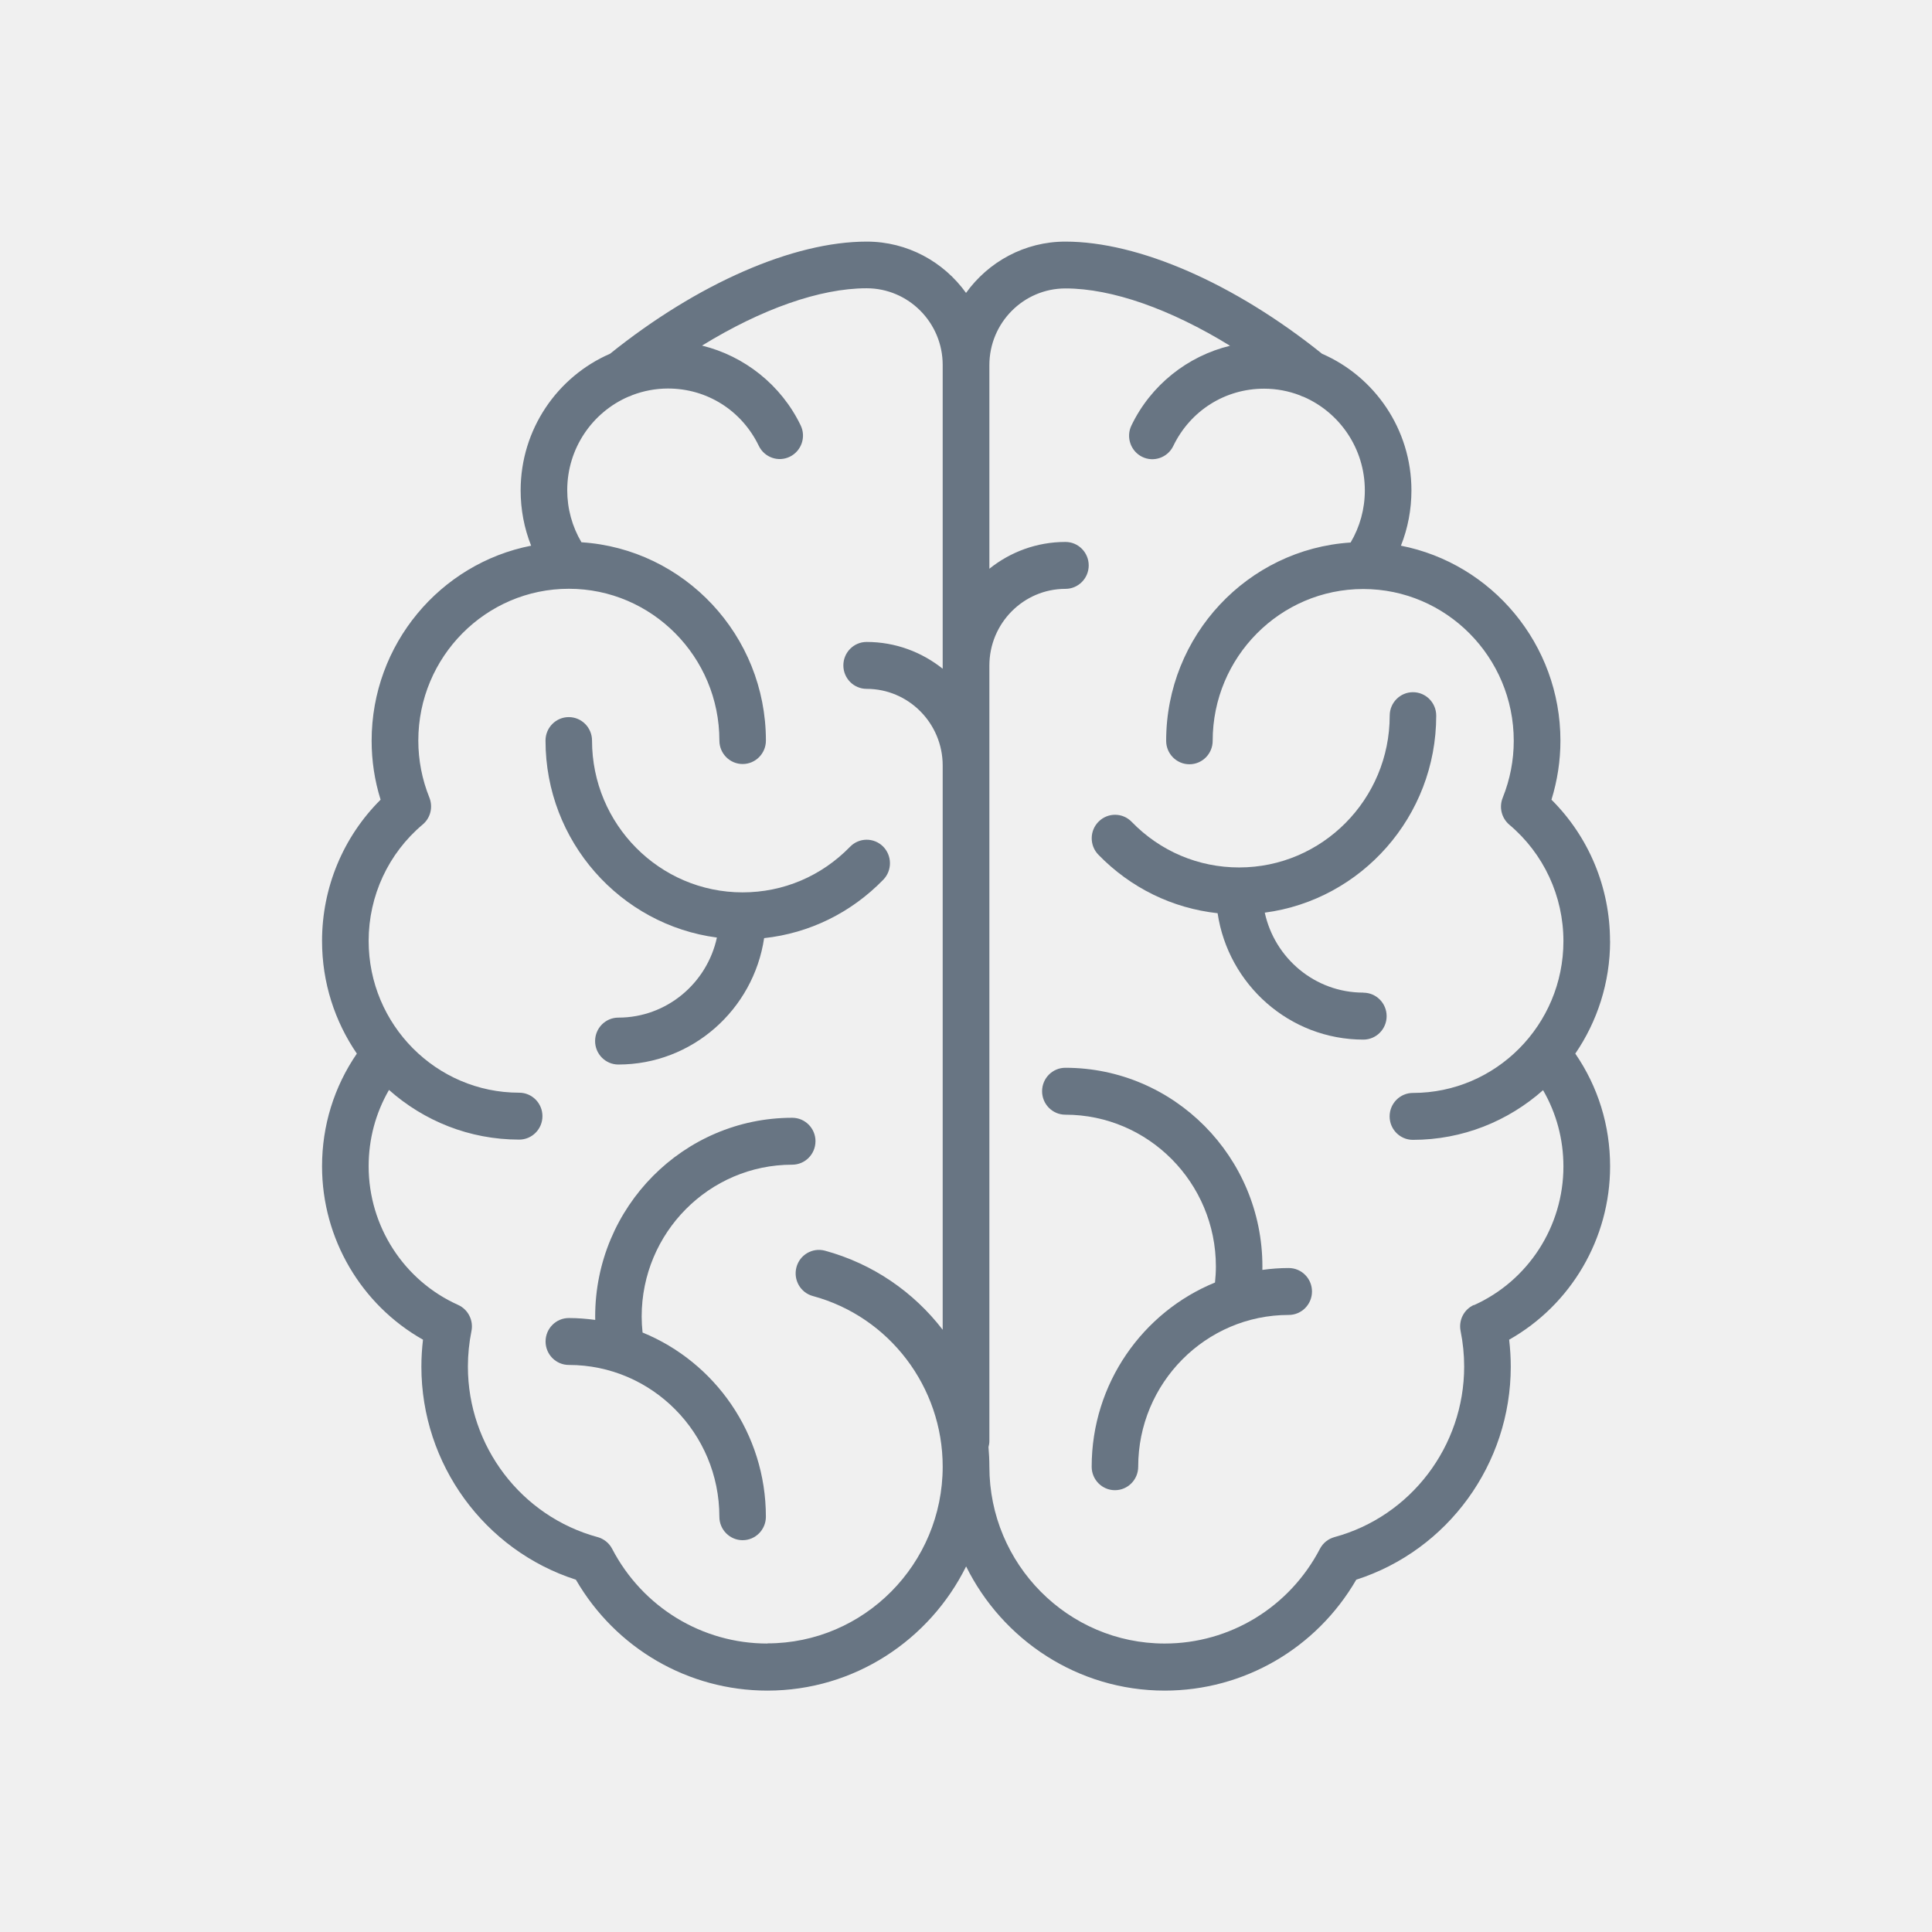
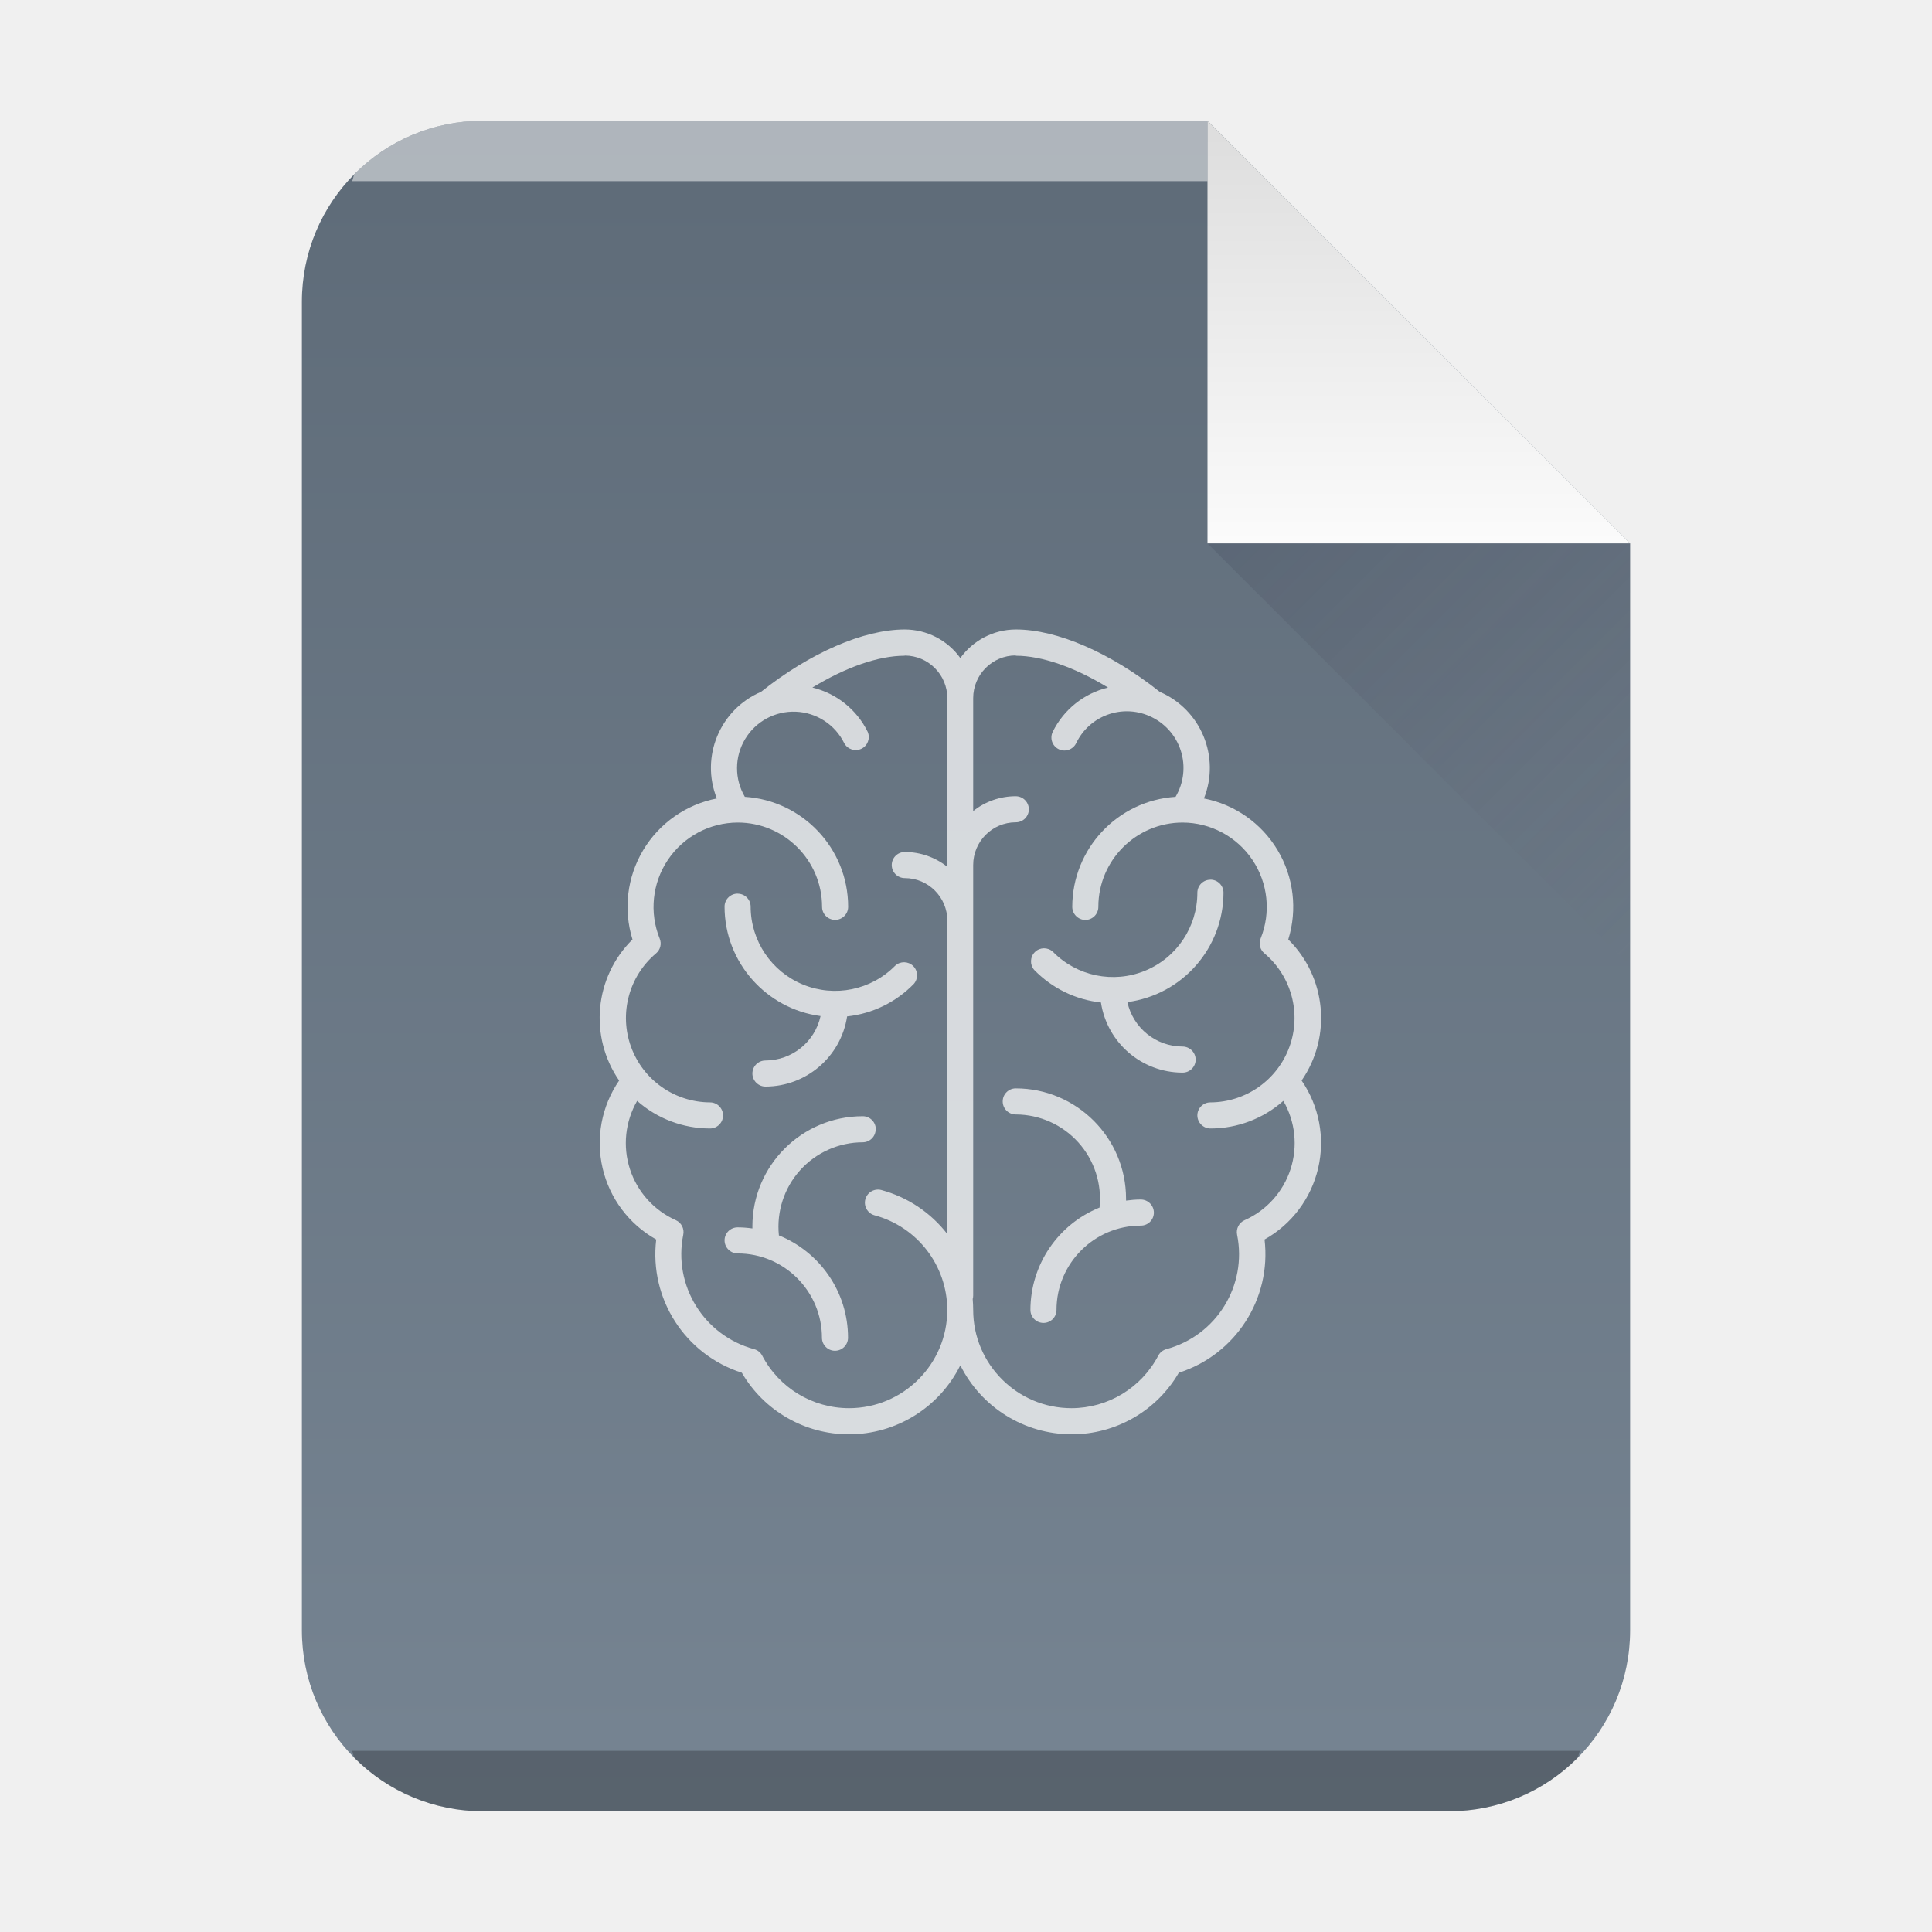
- <svg xmlns="http://www.w3.org/2000/svg" width="24" version="1.1" height="24" id="svg2" viewBox="0 0 24 24">
-   <defs id="defs3871" />
-   <g transform="translate(1,1)">
-     <g id="layer1" transform="matrix(1 0 0 1 -326 -534.3622)">
-       <g id="g4141" transform="matrix(1.00324,0,0,1.011633,-1.041305,-5.406444)">
-         <path style="fill:#687583;fill-opacity:1" id="path5" d="m 333.865,544.087 c -0.123,0.561 -0.623,0.982 -1.22,0.982 -0.159,0 -0.288,0.129 -0.288,0.288 0,0.159 0.129,0.288 0.288,0.288 0.914,0 1.673,-0.675 1.805,-1.552 0.559,-0.06 1.076,-0.31 1.476,-0.718 0.111,-0.114 0.109,-0.296 -0.004,-0.408 -0.114,-0.111 -0.296,-0.11 -0.408,0.004 -0.354,0.361 -0.826,0.56 -1.331,0.56 -1.028,0 -1.864,-0.836 -1.864,-1.864 0,-0.159 -0.129,-0.288 -0.288,-0.288 -0.159,0 -0.288,0.129 -0.288,0.288 0,1.238 0.927,2.263 2.123,2.419 z" />
-         <path style="fill:#687583;fill-opacity:1" id="path7" d="m 335.086,546.587 c 0,-0.159 -0.129,-0.288 -0.288,-0.288 -1.346,0 -2.44,1.095 -2.44,2.44 0,0.014 5.6e-4,0.028 7.2e-4,0.042 -0.107,-0.014 -0.216,-0.023 -0.327,-0.023 -0.159,0 -0.288,0.129 -0.288,0.288 0,0.159 0.129,0.288 0.288,0.288 1.028,0 1.864,0.836 1.864,1.864 0,0.159 0.129,0.288 0.288,0.288 0.159,0 0.288,-0.129 0.288,-0.288 0,-1.023 -0.633,-1.9 -1.527,-2.262 -0.007,-0.065 -0.011,-0.131 -0.011,-0.197 0,-1.028 0.836,-1.864 1.864,-1.864 0.159,0 0.288,-0.129 0.288,-0.288 z" />
-         <path style="fill:#687583;fill-opacity:1" id="path9" d="m 344.924,544.128 c 0,-0.656 -0.262,-1.278 -0.725,-1.735 0.073,-0.235 0.111,-0.478 0.111,-0.724 0,-1.186 -0.851,-2.177 -1.975,-2.395 0.086,-0.214 0.13,-0.444 0.13,-0.679 0,-0.752 -0.457,-1.398 -1.107,-1.678 -1.084,-0.863 -2.269,-1.377 -3.178,-1.377 -0.505,0 -0.954,0.249 -1.23,0.63 -0.276,-0.381 -0.724,-0.63 -1.23,-0.63 -0.909,0 -2.094,0.514 -3.178,1.377 -0.65,0.28 -1.107,0.926 -1.107,1.678 0,0.235 0.044,0.465 0.13,0.679 -1.124,0.218 -1.975,1.209 -1.975,2.395 0,0.247 0.037,0.489 0.111,0.724 -0.463,0.457 -0.725,1.079 -0.725,1.735 0,0.513 0.159,0.989 0.431,1.383 -0.282,0.408 -0.431,0.884 -0.431,1.384 0,0.887 0.484,1.7 1.25,2.129 -0.013,0.11 -0.02,0.22 -0.02,0.331 0,1.197 0.781,2.255 1.913,2.616 0.493,0.843 1.39,1.362 2.372,1.362 1.076,0 2.009,-0.622 2.46,-1.525 0.451,0.903 1.384,1.525 2.459,1.525 0.981,0 1.879,-0.519 2.372,-1.362 1.133,-0.361 1.913,-1.419 1.913,-2.616 0,-0.11 -0.007,-0.221 -0.02,-0.331 0.766,-0.429 1.25,-1.242 1.25,-2.129 0,-0.501 -0.149,-0.977 -0.431,-1.384 0.271,-0.393 0.431,-0.87 0.431,-1.383 z m -10.434,8.627 c -0.808,0 -1.545,-0.446 -1.922,-1.163 -0.037,-0.071 -0.103,-0.123 -0.18,-0.144 -0.946,-0.255 -1.606,-1.116 -1.606,-2.094 0,-0.146 0.015,-0.293 0.044,-0.436 0.027,-0.132 -0.042,-0.266 -0.165,-0.321 -0.673,-0.299 -1.108,-0.968 -1.108,-1.703 0,-0.334 0.087,-0.654 0.252,-0.937 0.43,0.379 0.994,0.61 1.612,0.61 0.159,0 0.288,-0.129 0.288,-0.288 0,-0.159 -0.129,-0.288 -0.288,-0.288 -1.028,0 -1.864,-0.836 -1.864,-1.864 0,-0.553 0.244,-1.075 0.67,-1.43 0.096,-0.08 0.129,-0.213 0.082,-0.33 -0.091,-0.224 -0.137,-0.46 -0.137,-0.7 0,-1.028 0.836,-1.864 1.864,-1.864 1.028,0 1.864,0.836 1.864,1.864 0,0.159 0.129,0.288 0.288,0.288 0.159,0 0.288,-0.129 0.288,-0.288 0,-1.293 -1.011,-2.354 -2.284,-2.435 -0.115,-0.193 -0.176,-0.412 -0.176,-0.64 0,-0.514 0.312,-0.956 0.756,-1.147 0.017,-0.005 0.034,-0.012 0.05,-0.02 0.138,-0.052 0.287,-0.081 0.442,-0.081 0.483,0 0.913,0.27 1.124,0.704 0.07,0.143 0.242,0.203 0.385,0.133 0.143,-0.07 0.203,-0.242 0.133,-0.385 -0.241,-0.496 -0.697,-0.852 -1.221,-0.979 0.736,-0.449 1.46,-0.704 2.038,-0.704 0.519,0 0.942,0.422 0.942,0.942 l 0,3.73 c -0.259,-0.205 -0.586,-0.329 -0.942,-0.329 -0.159,0 -0.288,0.129 -0.288,0.288 0,0.159 0.129,0.288 0.288,0.288 0.519,0 0.942,0.422 0.942,0.942 l 0,6.928 c -0.358,-0.462 -0.864,-0.811 -1.458,-0.971 -0.154,-0.041 -0.312,0.05 -0.353,0.204 -0.041,0.154 0.05,0.312 0.204,0.353 0.946,0.254 1.607,1.116 1.607,2.094 0,1.197 -0.974,2.171 -2.171,2.171 z m 8.749,-4.158 c -0.124,0.055 -0.192,0.188 -0.165,0.321 0.029,0.143 0.044,0.29 0.044,0.436 0,0.978 -0.661,1.84 -1.606,2.094 -0.077,0.021 -0.143,0.073 -0.18,0.144 -0.377,0.717 -1.114,1.163 -1.922,1.163 -1.197,0 -2.171,-0.974 -2.171,-2.171 0,-0.081 -0.004,-0.161 -0.011,-0.241 0.007,-0.025 0.011,-0.05 0.011,-0.077 l 0,-9.52 c 0,-0.519 0.422,-0.942 0.942,-0.942 0.159,0 0.288,-0.129 0.288,-0.288 0,-0.159 -0.129,-0.288 -0.288,-0.288 -0.355,0 -0.683,0.123 -0.942,0.329 l 0,-2.5 c 0,-0.519 0.422,-0.942 0.942,-0.942 0.578,0 1.302,0.255 2.038,0.704 -0.525,0.126 -0.981,0.483 -1.221,0.979 -0.07,0.143 -0.009,0.316 0.133,0.385 0.143,0.07 0.316,0.009 0.385,-0.133 0.211,-0.434 0.642,-0.704 1.124,-0.704 0.156,0 0.305,0.029 0.442,0.081 0.016,0.008 0.033,0.015 0.05,0.02 0.444,0.192 0.756,0.634 0.756,1.148 0,0.228 -0.061,0.447 -0.176,0.64 -1.273,0.081 -2.284,1.142 -2.284,2.435 0,0.159 0.129,0.288 0.288,0.288 0.159,0 0.288,-0.129 0.288,-0.288 0,-1.028 0.836,-1.864 1.864,-1.864 1.028,0 1.864,0.836 1.864,1.864 0,0.24 -0.046,0.475 -0.137,0.7 -0.047,0.116 -0.014,0.249 0.082,0.33 0.426,0.356 0.67,0.877 0.67,1.43 0,1.028 -0.836,1.864 -1.864,1.864 -0.159,0 -0.288,0.129 -0.288,0.288 0,0.159 0.129,0.288 0.288,0.288 0.617,0 1.181,-0.231 1.612,-0.61 0.165,0.283 0.252,0.603 0.252,0.937 0,0.735 -0.435,1.403 -1.108,1.703 z" />
-         <path style="fill:#687583;fill-opacity:1" id="path11" d="m 341.869,544.762 c -0.597,0 -1.097,-0.421 -1.22,-0.982 1.196,-0.156 2.123,-1.181 2.123,-2.419 0,-0.159 -0.129,-0.288 -0.288,-0.288 -0.159,0 -0.288,0.129 -0.288,0.288 0,1.028 -0.836,1.864 -1.864,1.864 -0.505,0 -0.978,-0.199 -1.331,-0.56 -0.111,-0.114 -0.294,-0.116 -0.408,-0.004 -0.114,0.111 -0.116,0.294 -0.004,0.408 0.4,0.408 0.916,0.657 1.476,0.718 0.132,0.877 0.891,1.552 1.805,1.552 0.159,0 0.288,-0.129 0.288,-0.288 0,-0.159 -0.129,-0.288 -0.288,-0.288 z" />
-         <path style="fill:#687583;fill-opacity:1" id="path13" d="m 340.946,548.144 c -0.111,0 -0.22,0.008 -0.327,0.023 2.4e-4,-0.014 7.4e-4,-0.028 7.4e-4,-0.042 0,-1.346 -1.095,-2.44 -2.44,-2.44 -0.159,0 -0.288,0.129 -0.288,0.288 0,0.159 0.129,0.288 0.288,0.288 1.028,0 1.864,0.836 1.864,1.864 0,0.066 -0.004,0.132 -0.011,0.197 -0.894,0.362 -1.527,1.24 -1.527,2.262 0,0.159 0.129,0.288 0.288,0.288 0.159,0 0.288,-0.129 0.288,-0.288 0,-1.028 0.836,-1.864 1.864,-1.864 0.159,0 0.288,-0.129 0.288,-0.288 0,-0.159 -0.129,-0.288 -0.288,-0.288 z" />
-       </g>
-     </g>
+ <svg xmlns="http://www.w3.org/2000/svg" xmlns:xlink="http://www.w3.org/1999/xlink" width="32" height="32" version="1.1" id="svg34">
+   <defs id="defs18">
+     <linearGradient gradientTransform="matrix(.5 0 0 -.48276 0 31.45)" gradientUnits="userSpaceOnUse" x2="0" y2="3" y1="61" id="a">
+       <stop offset="0" stop-color="#768492" id="stop2" />
+       <stop stop-color="#5e6b78" offset="1" id="stop4" />
+     </linearGradient>
+     <linearGradient id="c" y1="518.04" y2="524.8" x2="0" gradientUnits="userSpaceOnUse">
+       <stop stop-color="#dedede" id="stop7" />
+       <stop offset="1" stop-color="#fbfbfb" id="stop9" />
+     </linearGradient>
+     <linearGradient id="d" y1="524.8" x1="404.57" y2="531.8" x2="411.57" gradientUnits="userSpaceOnUse">
+       <stop stop-color="#383e51" id="stop12" />
+       <stop offset="1" stop-color="#655c6f" stop-opacity="0" id="stop14" />
+     </linearGradient>
+     <linearGradient xlink:href="#a" id="b" x1="5" y1="30" x2="5" y2="2" gradientUnits="userSpaceOnUse" gradientTransform="translate(-20)" />
+   </defs>
+   <path d="M 20,2 H 8 c -1.662,0 -3,1.338 -3,3 v 22 c 0,1.662 1.338,3 3,3 H 24 c 1.662,0 3,-1.338 3,-3 V 9 Z" fill="url(#b)" id="path20" style="fill:url(#b)" />
+   <g fill-rule="evenodd" id="g26">
+     <path d="M411.57 524.8l-7-7v7z" fill="url(#c)" transform="translate(-384.57 -515.8)" id="path22" />
+     <path d="M411.57 531.8l-7-7h7z" opacity=".2" fill="url(#d)" transform="translate(-384.57 -515.8)" id="path24" />
  </g>
+   <path d="m 14.986,10.426 c -0.681,0 -1.569,0.387 -2.381,1.033 a 1.369,1.369 0 0 0 -0.732,1.766 1.828,1.828 0 0 0 -1.397,2.336 1.825,1.825 0 0 0 -0.221,2.336 1.83,1.83 0 0 0 0.614,2.633 2.06,2.06 0 0 0 1.418,2.207 2.053,2.053 0 0 0 1.777,1.02 2.06,2.06 0 0 0 1.842,-1.143 2.064,2.064 0 0 0 1.844,1.143 2.05,2.05 0 0 0 1.775,-1.02 2.062,2.062 0 0 0 1.42,-2.207 1.83,1.83 0 0 0 0.614,-2.633 1.825,1.825 0 0 0 -0.221,-2.336 1.828,1.828 0 0 0 -1.397,-2.336 1.37,1.37 0 0 0 -0.732,-1.766 c -0.812,-0.646 -1.7,-1.033 -2.381,-1.033 -0.379,0 -0.715,0.187 -0.922,0.473 a 1.136,1.136 0 0 0 -0.92,-0.473 m 0,0.432 c 0.389,0 0.705,0.318 0.705,0.707 v 2.793 a 1.13,1.13 0 0 0 -0.705,-0.246 0.216,0.216 0 1 0 0,0.432 c 0.389,0 0.705,0.316 0.705,0.705 v 5.191 a 2.06,2.06 0 0 0 -1.092,-0.729 0.217,0.217 0 0 0 -0.266,0.152 0.217,0.217 0 0 0 0.152,0.266 1.628,1.628 0 0 1 1.205,1.568 c 0,0.897 -0.73,1.627 -1.627,1.627 a 1.623,1.623 0 0 1 -1.439,-0.871 0.213,0.213 0 0 0 -0.135,-0.107 1.629,1.629 0 0 1 -1.172,-1.896 0.216,0.216 0 0 0 -0.123,-0.24 1.398,1.398 0 0 1 -0.641,-1.976 1.82,1.82 0 0 0 1.207,0.457 0.216,0.216 0 0 0 0,-0.432 1.398,1.398 0 0 1 -0.894,-2.468 0.213,0.213 0 0 0 0.06,-0.246 1.398,1.398 0 0 1 1.294,-1.921 c 0.77,0 1.396,0.627 1.396,1.396 a 0.216,0.216 0 1 0 0.432,0 c 0,-0.969 -0.757,-1.761 -1.711,-1.822 a 0.936,0.936 0 1 1 1.646,-0.889 0.216,0.216 0 0 0 0.389,-0.187 1.38,1.38 0 0 0 -0.916,-0.734 c 0.551,-0.336 1.094,-0.527 1.527,-0.527 m 1.842,0 c 0.433,0 0.976,0.191 1.527,0.527 a 1.383,1.383 0 0 0 -0.916,0.734 0.215,0.215 0 0 0 0.1,0.287 0.217,0.217 0 0 0 0.289,-0.1 0.93,0.93 0 0 1 1.211,-0.45 0.937,0.937 0 0 1 0.435,1.339 1.83,1.83 0 0 0 -1.711,1.822 c 0,0.119 0.098,0.217 0.217,0.217 a 0.216,0.216 0 0 0 0.215,-0.217 c 0,-0.77 0.627,-1.396 1.396,-1.396 a 1.398,1.398 0 0 1 1.292,1.921 0.214,0.214 0 0 0 0.063,0.246 1.398,1.398 0 0 1 -0.894,2.468 0.216,0.216 0 0 0 -0.217,0.215 c 0,0.119 0.098,0.217 0.217,0.217 a 1.82,1.82 0 0 0 1.207,-0.457 1.397,1.397 0 0 1 -0.641,1.976 0.216,0.216 0 0 0 -0.125,0.24 1.629,1.629 0 0 1 -1.17,1.896 0.217,0.217 0 0 0 -0.135,0.107 1.624,1.624 0 0 1 -1.439,0.871 c -0.897,0 -1.627,-0.73 -1.627,-1.627 0,-0.061 -0.003,-0.12 -0.008,-0.18 a 0.221,0.221 0 0 0 0.008,-0.059 v -7.131 c 0,-0.389 0.316,-0.707 0.705,-0.707 a 0.216,0.216 0 0 0 0.217,-0.215 0.218,0.218 0 0 0 -0.217,-0.217 1.13,1.13 0 0 0 -0.705,0.246 v -1.871 c 0,-0.389 0.316,-0.707 0.705,-0.707 m 3.225,3.715 a 0.216,0.216 0 0 0 -0.217,0.215 1.396,1.396 0 0 1 -2.393,0.978 0.216,0.216 0 0 0 -0.309,0.301 c 0.299,0.306 0.686,0.494 1.105,0.539 a 1.369,1.369 0 0 0 1.352,1.162 0.216,0.216 0 0 0 0.217,-0.215 0.218,0.218 0 0 0 -0.217,-0.217 0.938,0.938 0 0 1 -0.914,-0.736 1.832,1.832 0 0 0 1.592,-1.813 0.216,0.216 0 0 0 -0.217,-0.215 m -7.83,0.231 a 0.216,0.216 0 0 0 -0.217,0.215 c 0,0.927 0.695,1.695 1.59,1.813 a 0.936,0.936 0 0 1 -0.912,0.736 0.216,0.216 0 0 0 -0.217,0.215 c 0,0.119 0.098,0.217 0.217,0.217 a 1.37,1.37 0 0 0 1.352,-1.162 1.808,1.808 0 0 0 1.105,-0.539 0.216,0.216 0 0 0 -0.309,-0.301 1.398,1.398 0 0 1 -2.394,-0.978 0.215,0.215 0 0 0 -0.215,-0.215 m 4.606,3.225 a 0.216,0.216 0 0 0 0,0.432 1.398,1.398 0 0 1 1.388,1.542 1.832,1.832 0 0 0 -1.145,1.695 0.216,0.216 0 1 0 0.432,0 c 0,-0.77 0.627,-1.396 1.396,-1.396 a 0.216,0.216 0 0 0 0.217,-0.215 0.218,0.218 0 0 0 -0.217,-0.217 c -0.083,0 -0.164,0.007 -0.244,0.018 v -0.031 c 0,-1.01 -0.82,-1.828 -1.828,-1.828 m -2.533,0.461 c -1.01,0 -1.828,0.818 -1.828,1.826 v 0.033 a 1.785,1.785 0 0 0 -0.244,-0.018 0.216,0.216 0 0 0 -0.217,0.215 c 0,0.119 0.098,0.217 0.217,0.217 0.77,0 1.396,0.627 1.396,1.396 a 0.216,0.216 0 0 0 0.432,0 c 0,-0.766 -0.475,-1.424 -1.145,-1.695 a 1.398,1.398 0 0 1 1.388,-1.542 0.216,0.216 0 0 0 0.215,-0.217 h 0.002 a 0.216,0.216 0 0 0 -0.217,-0.215" opacity="0.75" fill="#fbfbfb" id="path28" />
+   <path d="M8 2a2.99 2.99 0 00-2.123.877c-.031.031-.02.09-.05.123H20V2z" color="#000" opacity=".5" fill="#fff" id="path30" />
+   <path d="M5.826 29c.03.033.02.092.051.123A2.99 2.99 0 008 30h16a2.99 2.99 0 002.123-.877c.031-.031.02-.09.05-.123z" color="#000" opacity=".25" id="path32" />
</svg>
